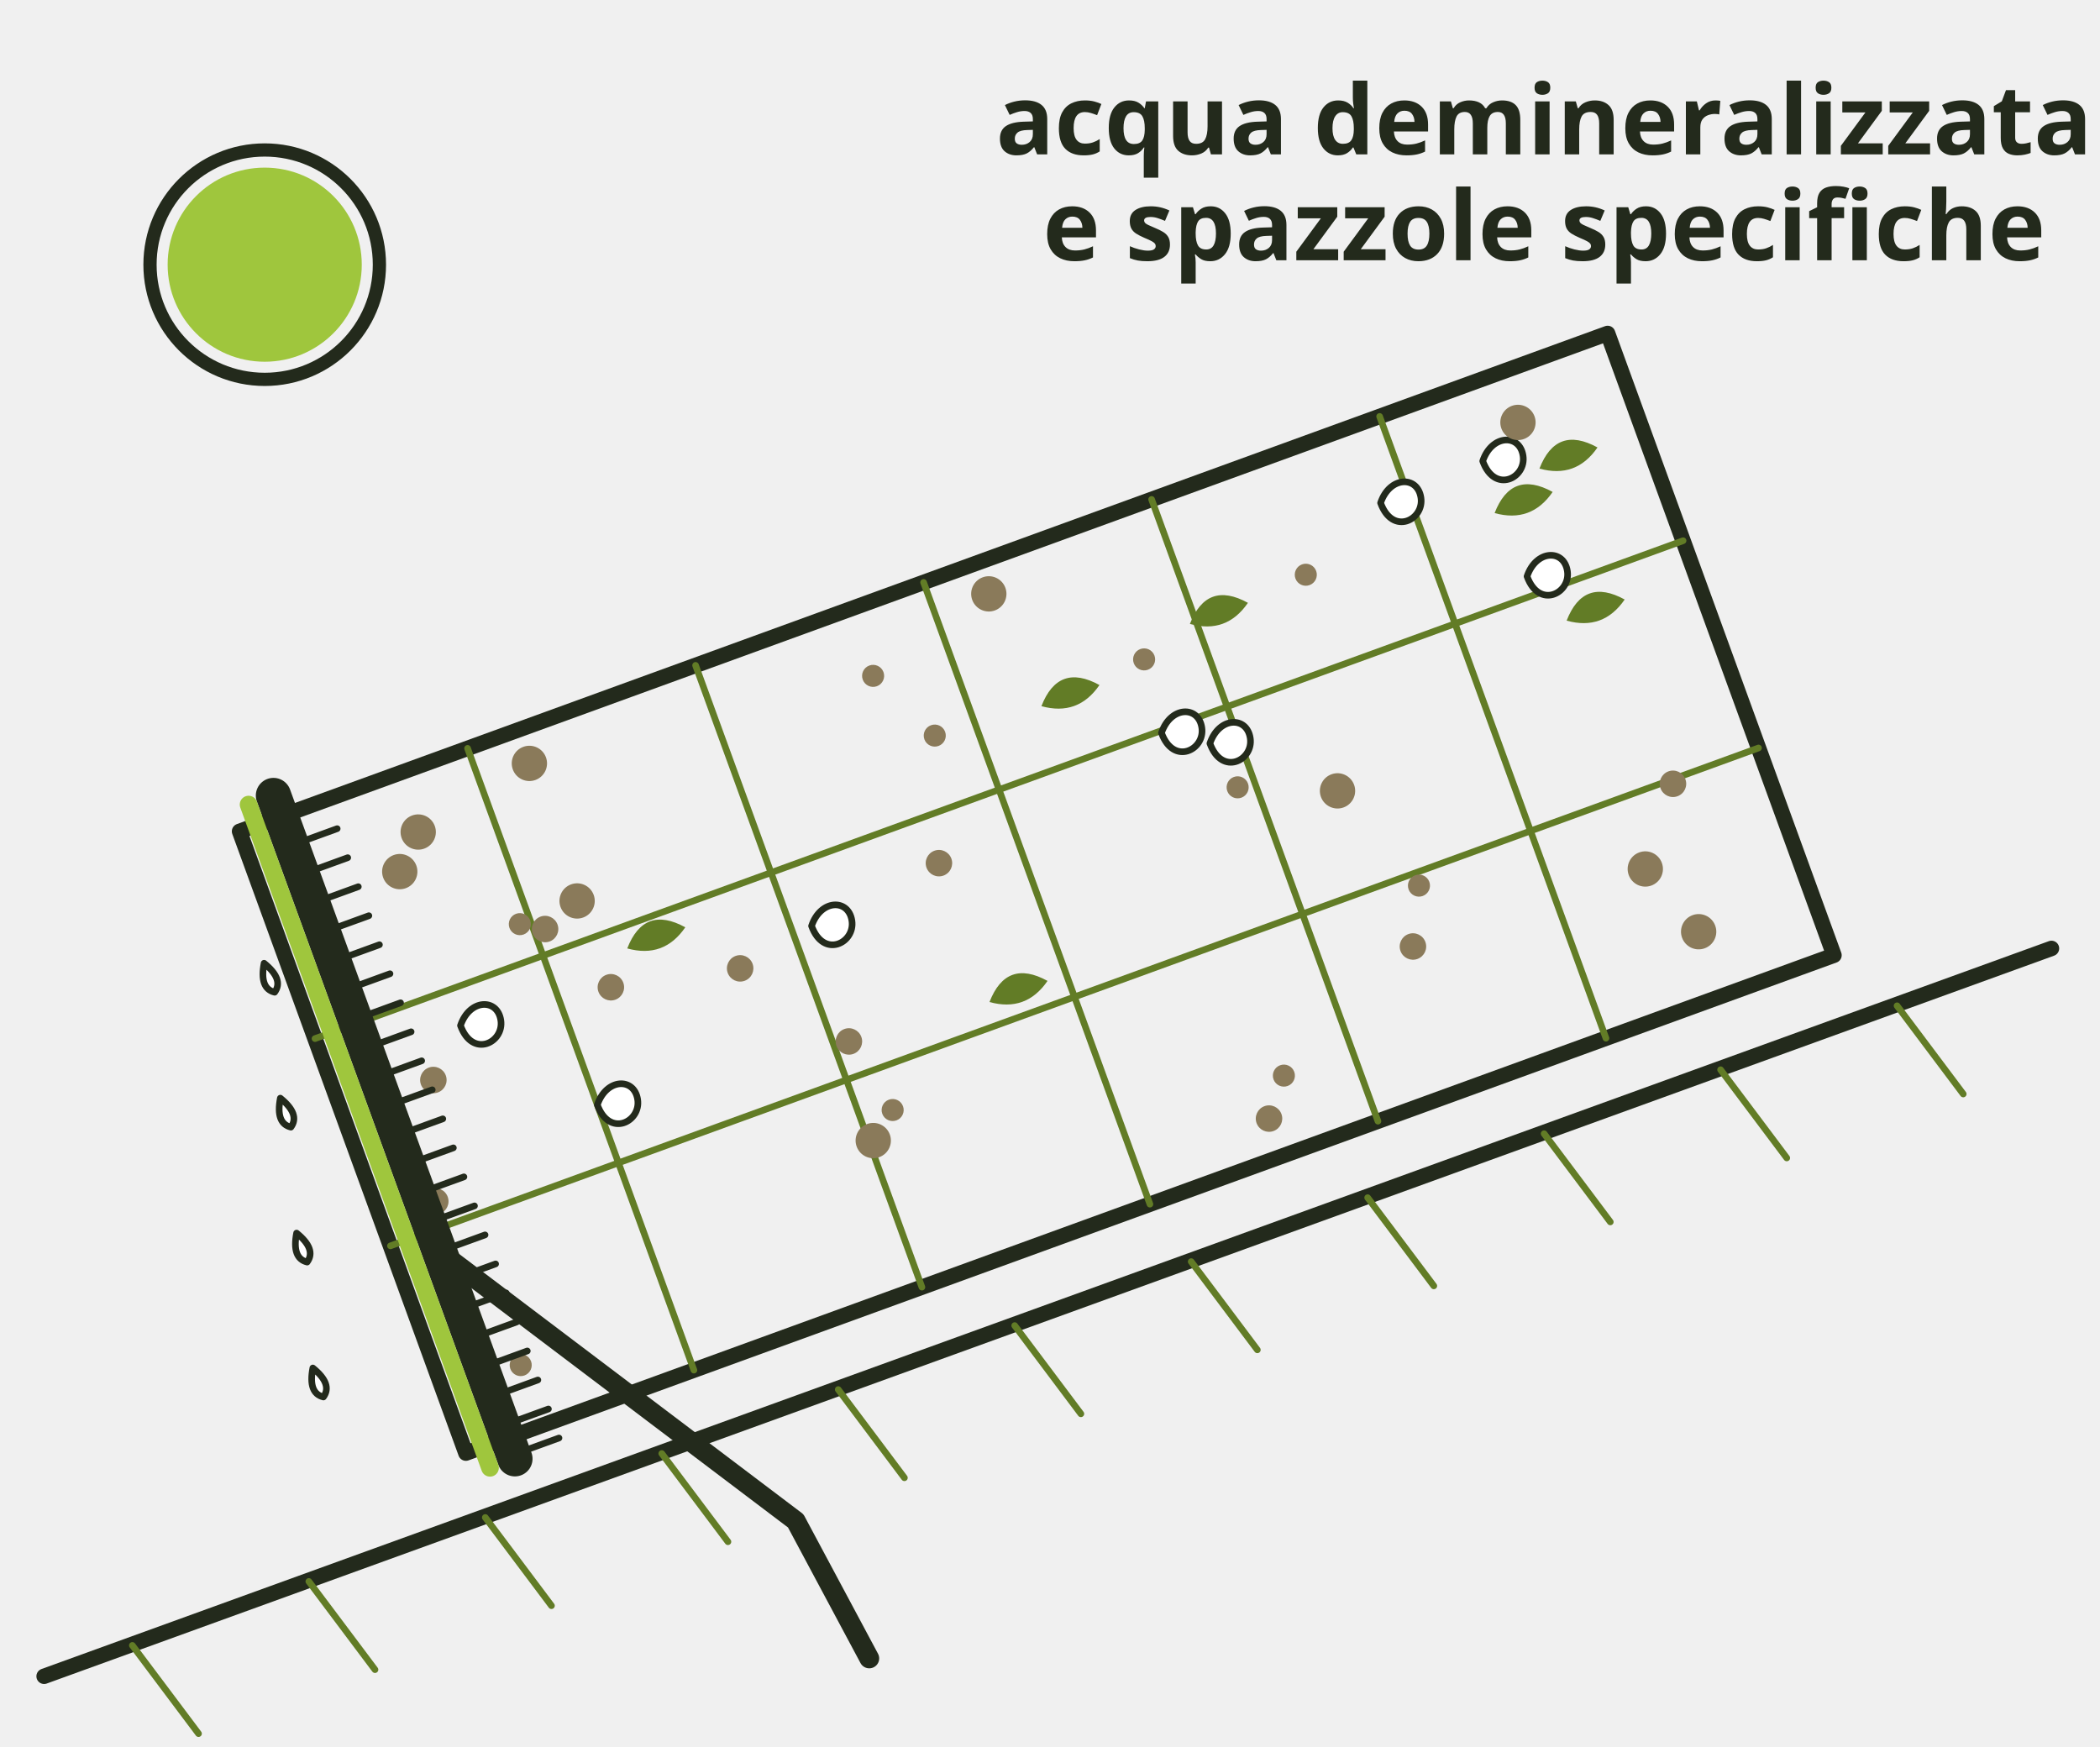
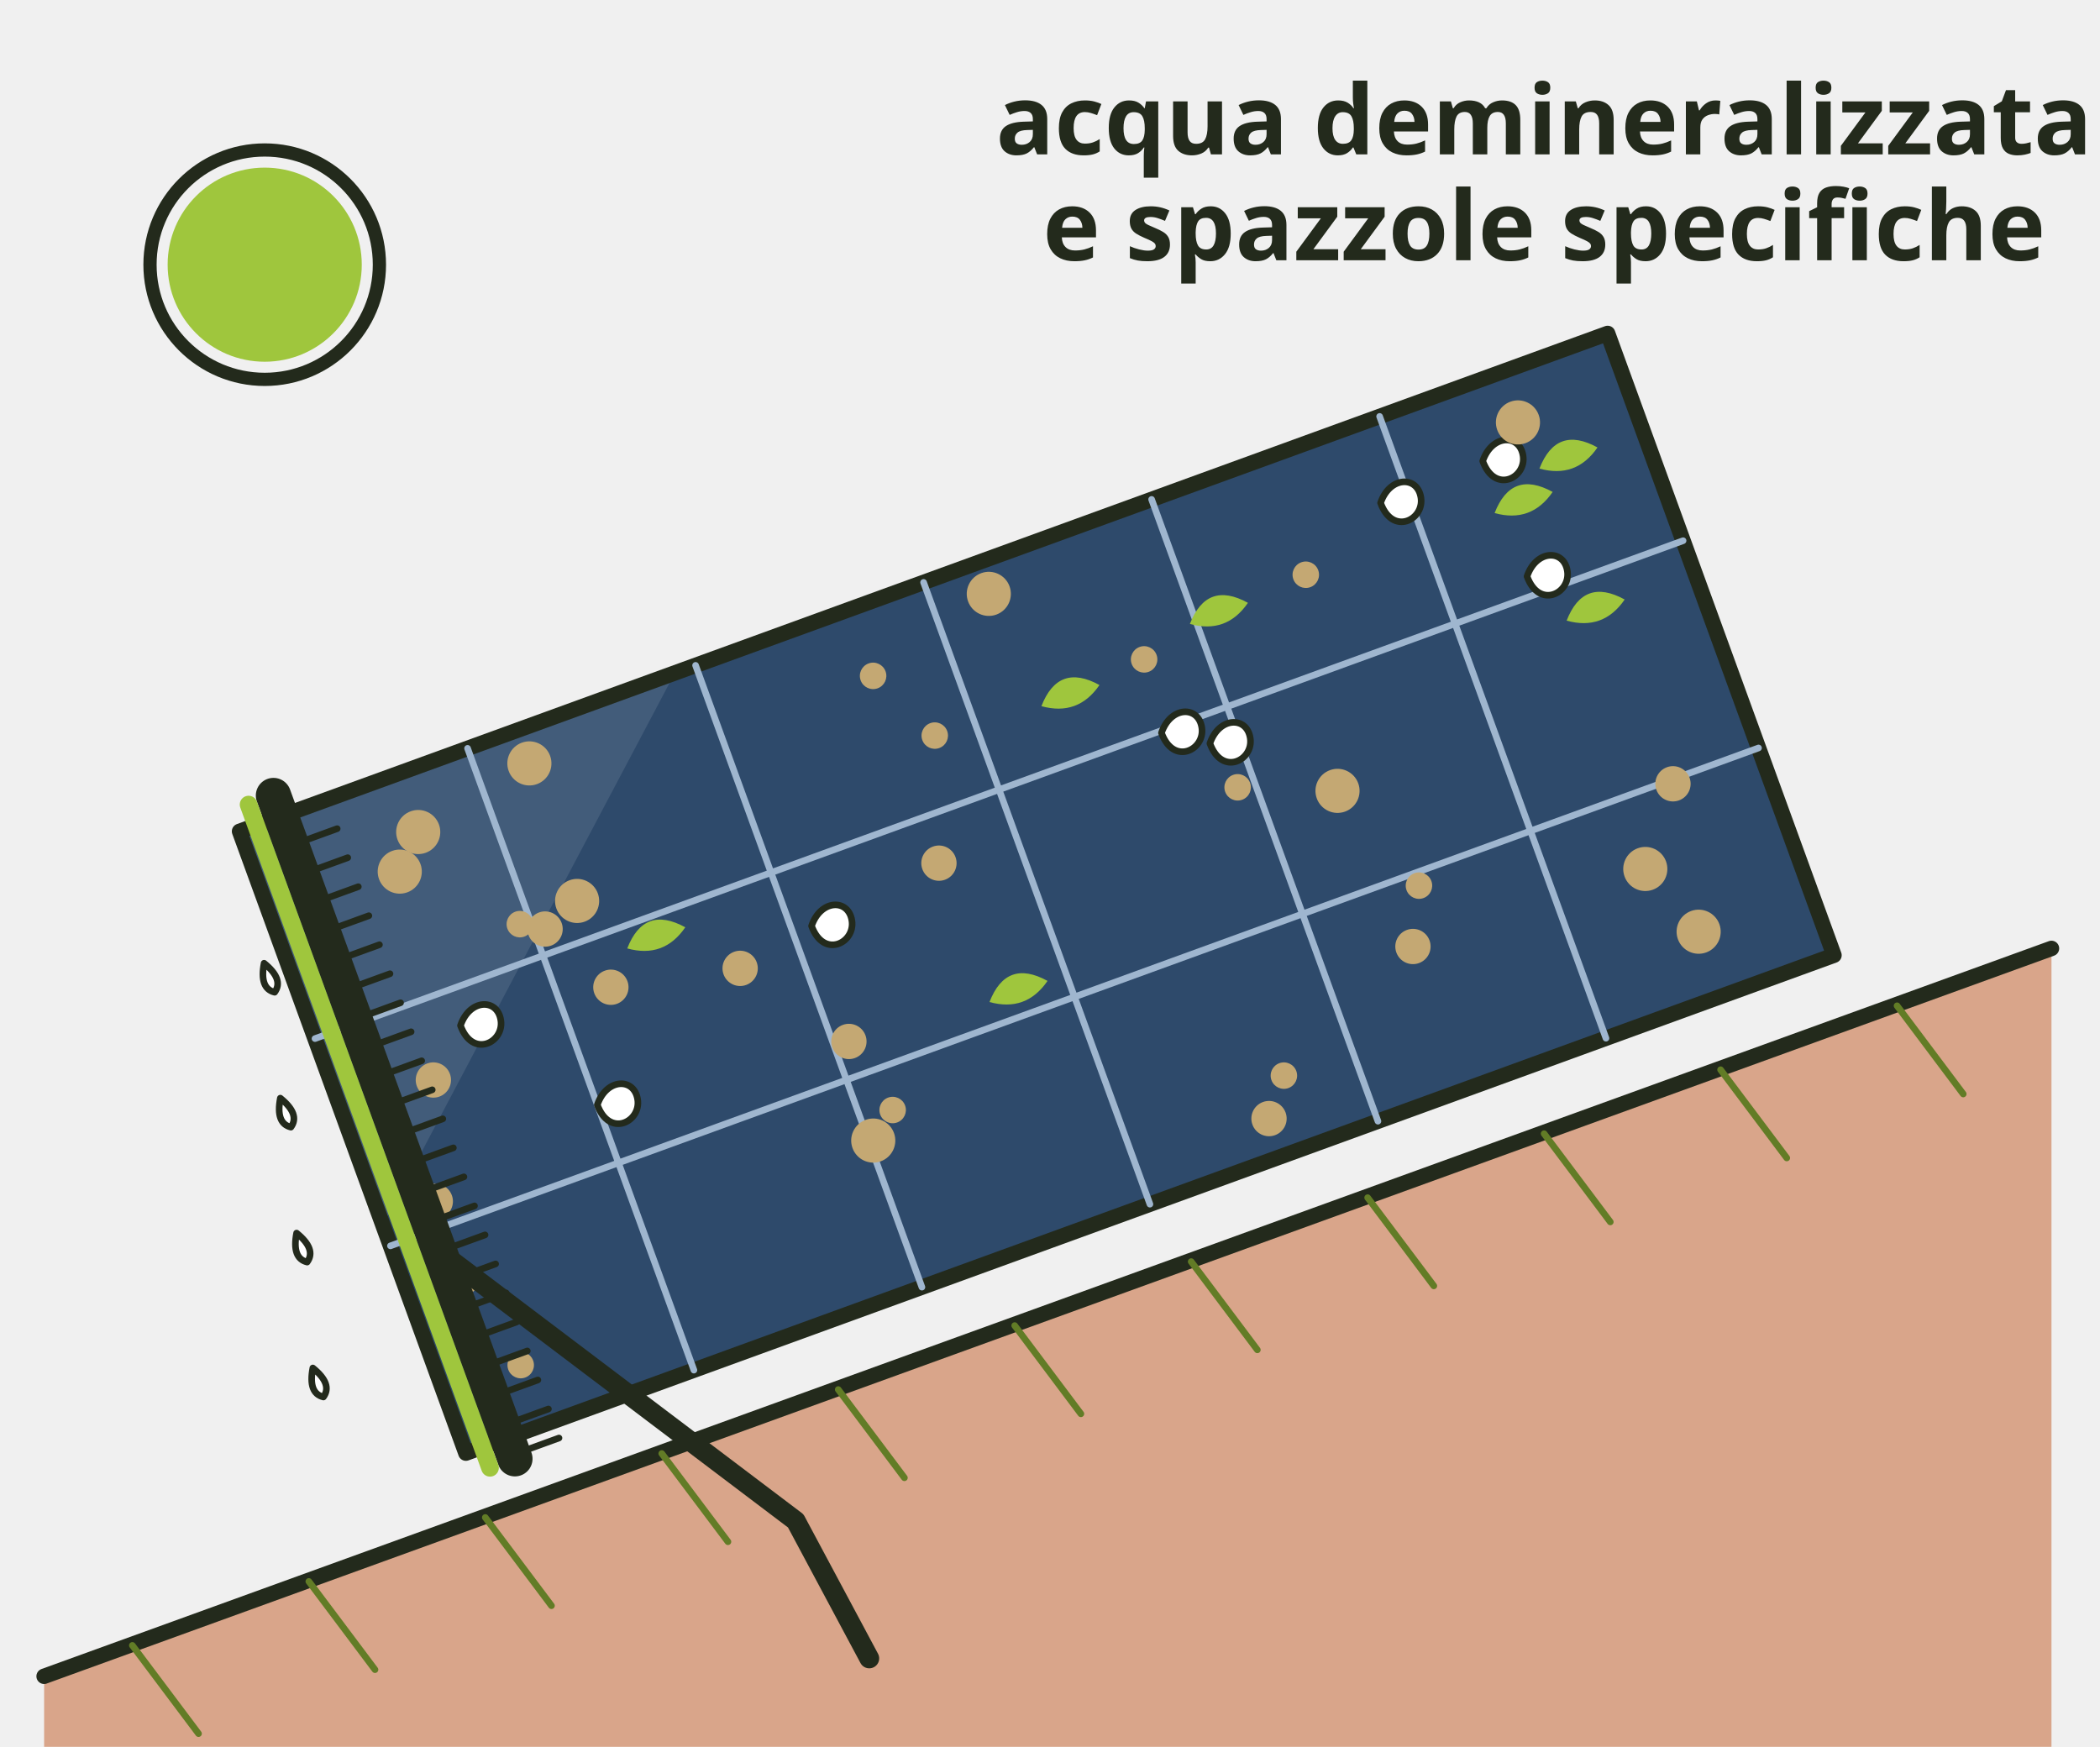
<svg xmlns="http://www.w3.org/2000/svg" viewBox="0 0 952 792" font-family="Barlow Condensed" font-weight="800" stroke-linecap="round" stroke-linejoin="round">
  <path class="d" data-t="0" data-v="0.5" d="M172 120 a52 52 0 1 0 -104 0 a52 52 0 1 0 104 0" fill="none" stroke="#232a1c" stroke-width="6" />
  <g class="f" data-t="0.3">
    <circle cx="120" cy="120" r="44" fill="#9fc63d" />
+   </g>
+   <g class="f" data-t="0.4">
+     <polygon points="20,760 930,430 930,792 20,792" fill="#d9a58a" />
  </g>
  <path class="d" data-t="0.1" data-v="0.7" d="M20 760 L930 430" fill="none" stroke="#232a1c" stroke-width="7" />
  <g class="f" data-t="0.5">
    <path d="M60 746 l30 40" stroke="#627c26" stroke-width="3" />
    <path d="M140 717 l30 40" stroke="#627c26" stroke-width="3" />
    <path d="M220 688 l30 40" stroke="#627c26" stroke-width="3" />
    <path d="M300 659 l30 40" stroke="#627c26" stroke-width="3" />
    <path d="M380 630 l30 40" stroke="#627c26" stroke-width="3" />
    <path d="M460 601 l30 40" stroke="#627c26" stroke-width="3" />
    <path d="M540 572 l30 40" stroke="#627c26" stroke-width="3" />
    <path d="M620 543 l30 40" stroke="#627c26" stroke-width="3" />
    <path d="M700 514 l30 40" stroke="#627c26" stroke-width="3" />
    <path d="M780 485 l30 40" stroke="#627c26" stroke-width="3" />
    <path d="M860 456 l30 40" stroke="#627c26" stroke-width="3" />
  </g>
  <g transform="translate(470 405) rotate(-20)">
+     <g class="f" data-t="0.5">
+       <rect x="-330" y="-150" width="660" height="300" fill="#2e4a6b" />
+       <path d="M-330 -150 L-120 -150 L-330 40 Z" fill="#ffffff" opacity=".10" />
+     </g>
    <path class="d" data-t="0.2" data-v="0.7" d="M-330 -150 H330 V150 H-330 Z" fill="none" stroke="#232a1c" stroke-width="7" />
-     <path class="d" data-t="0.6000000000000001" data-v="0.8" d="M-220 -150 V150 M-110 -150 V150 M0 -150 V150 M110 -150 V150 M220 -150 V150 M-330 -50 H330 M-330 50 H330" fill="none" stroke="#627c26" stroke-width="3" />
+     <path class="d" data-t="0.6000000000000001" data-v="0.8" d="M-220 -150 V150 M-110 -150 V150 M0 -150 V150 M110 -150 V150 M220 -150 V150 M-330 -50 H330 M-330 50 H330" fill="none" stroke="#9fb6cf" stroke-width="3" />
    <g class="via" data-t="3.47">
-       <circle cx="164" cy="56" r="5" fill="#8a7a5a" />
+       <circle cx="164" cy="56" r="6" fill="#c4a873" />
    </g>
    <g class="via" data-t="2.11">
-       <path d="M-183 -40 q14 -16 28 0 q-14 10 -28 0 Z" fill="#627c26" />
+       <path d="M-183 -40 q14 -16 28 0 q-14 10 -28 0 Z" fill="#9fc63d" />
    </g>
    <g class="via" data-t="1.21">
-       <circle cx="-304" cy="38" r="6" fill="#8a7a5a" />
+       <circle cx="-304" cy="38" r="8" fill="#c4a873" />
    </g>
    <g class="via" data-t="3.47">
-       <circle cx="164" cy="-94" r="5" fill="#8a7a5a" />
+       <circle cx="164" cy="-94" r="6" fill="#c4a873" />
    </g>
    <g class="via" data-t="3.95">
      <path d="M257 -115 c8 -10 20 -6 18 4 c-2 10 -18 12 -18 -4 Z" fill="#fff" stroke="#232a1c" stroke-width="3" />
    </g>
    <g class="via" data-t="3.1">
      <path d="M78 -49 c8 -10 20 -6 18 4 c-2 10 -18 12 -18 -4 Z" fill="#fff" stroke="#232a1c" stroke-width="3" />
    </g>
    <g class="via" data-t="3.41">
-       <circle cx="152" cy="81" r="6" fill="#8a7a5a" />
+       <circle cx="152" cy="81" r="8" fill="#c4a873" />
    </g>
    <g class="via" data-t="2.25">
-       <circle cx="-138" cy="-14" r="6" fill="#8a7a5a" />
+       <circle cx="-138" cy="-14" r="8" fill="#c4a873" />
    </g>
    <g class="via" data-t="1.98">
-       <circle cx="-197" cy="-68" r="8" fill="#8a7a5a" />
+       <circle cx="-197" cy="-68" r="10" fill="#c4a873" />
    </g>
    <g class="via" data-t="4.25">
-       <path d="M280 -103 q14 -16 28 0 q-14 10 -28 0 Z" fill="#627c26" />
+       <path d="M280 -103 q14 -16 28 0 q-14 10 -28 0 Z" fill="#9fc63d" />
    </g>
    <g class="via" data-t="3.12">
-       <circle cx="82" cy="-83" r="5" fill="#8a7a5a" />
+       <circle cx="82" cy="-83" r="6" fill="#c4a873" />
    </g>
    <g class="via" data-t="2.4">
      <path d="M-101 -21 c8 -10 20 -6 18 4 c-2 10 -18 12 -18 -4 Z" fill="#fff" stroke="#232a1c" stroke-width="3" />
    </g>
    <g class="via" data-t="3.28">
-       <path d="M107 -91 q14 -16 28 0 q-14 10 -28 0 Z" fill="#627c26" />
+       <path d="M107 -91 q14 -16 28 0 q-14 10 -28 0 Z" fill="#9fc63d" />
    </g>
    <g class="via" data-t="2.66">
-       <circle cx="-37" cy="-28" r="6" fill="#8a7a5a" />
+       <circle cx="-37" cy="-28" r="8" fill="#c4a873" />
    </g>
    <g class="via" data-t="2.71">
-       <path d="M-37 39 q14 -16 28 0 q-14 10 -28 0 Z" fill="#627c26" />
+       <path d="M-37 39 q14 -16 28 0 q-14 10 -28 0 Z" fill="#9fc63d" />
    </g>
    <g class="via" data-t="1.59">
      <path d="M-266 -33 c8 -10 20 -6 18 4 c-2 10 -18 12 -18 -4 Z" fill="#fff" stroke="#232a1c" stroke-width="3" />
    </g>
    <g class="via" data-t="1.19">
-       <circle cx="-305" cy="75" r="6" fill="#8a7a5a" />
+       <circle cx="-305" cy="75" r="8" fill="#c4a873" />
    </g>
    <g class="via" data-t="3.1">
-       <circle cx="77" cy="116" r="5" fill="#8a7a5a" />
+       <circle cx="77" cy="116" r="6" fill="#c4a873" />
    </g>
    <g class="via" data-t="1.43">
-       <circle cx="-286" cy="-14" r="6" fill="#8a7a5a" />
+       <circle cx="-286" cy="-14" r="8" fill="#c4a873" />
    </g>
    <g class="via" data-t="1.99">
-       <circle cx="-196" cy="-134" r="8" fill="#8a7a5a" />
+       <circle cx="-196" cy="-134" r="10" fill="#c4a873" />
    </g>
    <g class="via" data-t="4.14">
-       <path d="M268 -34 q14 -16 28 0 q-14 10 -28 0 Z" fill="#627c26" />
+       <path d="M268 -34 q14 -16 28 0 q-14 10 -28 0 Z" fill="#9fc63d" />
    </g>
    <g class="via" data-t="2.39">
-       <circle cx="-103" cy="34" r="6" fill="#8a7a5a" />
+       <circle cx="-103" cy="34" r="8" fill="#c4a873" />
    </g>
    <g class="via" data-t="1.84">
-       <circle cx="-225" cy="-67" r="5" fill="#8a7a5a" />
+       <circle cx="-225" cy="-67" r="6" fill="#c4a873" />
    </g>
    <g class="via" data-t="1.36">
-       <circle cx="-293" cy="121" r="5" fill="#8a7a5a" />
+       <circle cx="-293" cy="121" r="6" fill="#c4a873" />
    </g>
    <g class="via" data-t="4.09">
-       <circle cx="276" cy="119" r="8" fill="#8a7a5a" />
+       <circle cx="276" cy="119" r="10" fill="#c4a873" />
    </g>
    <g class="via" data-t="2.37">
-       <circle cx="-108" cy="80" r="8" fill="#8a7a5a" />
+       <circle cx="-108" cy="80" r="10" fill="#c4a873" />
    </g>
    <g class="via" data-t="3.18">
      <path d="M97 -37 c8 -10 20 -6 18 4 c-2 10 -18 12 -18 -4 Z" fill="#fff" stroke="#232a1c" stroke-width="3" />
    </g>
    <g class="via" data-t="1.89">
-       <circle cx="-215" cy="-61" r="6" fill="#8a7a5a" />
+       <circle cx="-215" cy="-61" r="8" fill="#c4a873" />
    </g>
    <g class="via" data-t="1.57">
-       <circle cx="-268" cy="-108" r="8" fill="#8a7a5a" />
+       <circle cx="-268" cy="-108" r="10" fill="#c4a873" />
    </g>
    <g class="via" data-t="3.96">
      <path d="M258 -59 c8 -10 20 -6 18 4 c-2 10 -18 12 -18 -4 Z" fill="#fff" stroke="#232a1c" stroke-width="3" />
    </g>
    <g class="via" data-t="2.66">
-       <circle cx="-36" cy="-118" r="5" fill="#8a7a5a" />
+       <circle cx="-36" cy="-118" r="6" fill="#c4a873" />
    </g>
    <g class="via" data-t="3.2">
-       <circle cx="102" cy="-14" r="5" fill="#8a7a5a" />
+       <circle cx="102" cy="-14" r="6" fill="#c4a873" />
    </g>
    <g class="via" data-t="3.67">
      <path d="M207 -113 c8 -10 20 -6 18 4 c-2 10 -18 12 -18 -4 Z" fill="#fff" stroke="#232a1c" stroke-width="3" />
    </g>
    <g class="via" data-t="3.05">
-       <circle cx="64" cy="132" r="6" fill="#8a7a5a" />
+       <circle cx="64" cy="132" r="8" fill="#c4a873" />
    </g>
    <g class="via" data-t="4.03">
-       <path d="M254 -91 q14 -16 28 0 q-14 10 -28 0 Z" fill="#627c26" />
+       <path d="M254 -91 q14 -16 28 0 q-14 10 -28 0 Z" fill="#9fc63d" />
    </g>
    <g class="via" data-t="2.97">
-       <path d="M31 -79 q14 -16 28 0 q-14 10 -28 0 Z" fill="#627c26" />
+       <path d="M31 -79 q14 -16 28 0 q-14 10 -28 0 Z" fill="#9fc63d" />
    </g>
    <g class="via" data-t="4.19">
-       <circle cx="288" cy="52" r="6" fill="#8a7a5a" />
+       <circle cx="288" cy="52" r="8" fill="#c4a873" />
    </g>
    <g class="via" data-t="2.43">
-       <circle cx="-95" cy="70" r="5" fill="#8a7a5a" />
+       <circle cx="-95" cy="70" r="6" fill="#c4a873" />
    </g>
    <g class="via" data-t="4.1">
-       <circle cx="278" cy="-126" r="8" fill="#8a7a5a" />
+       <circle cx="278" cy="-126" r="10" fill="#c4a873" />
    </g>
    <g class="via" data-t="2.9">
-       <circle cx="26" cy="-135" r="8" fill="#8a7a5a" />
+       <circle cx="26" cy="-135" r="10" fill="#c4a873" />
    </g>
    <g class="via" data-t="1.99">
-       <circle cx="-196" cy="-26" r="6" fill="#8a7a5a" />
+       <circle cx="-196" cy="-26" r="8" fill="#c4a873" />
    </g>
    <g class="via" data-t="3.38">
-       <circle cx="144" cy="3" r="8" fill="#8a7a5a" />
+       <circle cx="144" cy="3" r="10" fill="#c4a873" />
    </g>
    <g class="via" data-t="1.86">
      <path d="M-220 22 c8 -10 20 -6 18 4 c-2 10 -18 12 -18 -4 Z" fill="#fff" stroke="#232a1c" stroke-width="3" />
    </g>
    <g class="via" data-t="2.73">
-       <circle cx="-19" cy="-83" r="5" fill="#8a7a5a" />
+       <circle cx="-19" cy="-83" r="6" fill="#c4a873" />
    </g>
    <g class="via" data-t="1.67">
-       <circle cx="-254" cy="-122" r="8" fill="#8a7a5a" />
+       <circle cx="-254" cy="-122" r="10" fill="#c4a873" />
    </g>
    <g class="via" data-t="3.99">
-       <circle cx="263" cy="84" r="8" fill="#8a7a5a" />
+       <circle cx="263" cy="84" r="10" fill="#c4a873" />
    </g>
    <g class="f" data-t="0.6">
      <g class="muovi" data-t="1.0" data-t1="4.6" data-dx="620">
        <g transform="translate(-310 0)">
          <path d="M0 -160 V160" stroke="#232a1c" stroke-width="16" />
          <path d="M-12 -160 V160" stroke="#9fc63d" stroke-width="8" />
          <path d="M8 -150 l14 0" stroke="#232a1c" stroke-width="3" />
          <path d="M8 -136 l14 0" stroke="#232a1c" stroke-width="3" />
          <path d="M8 -122 l14 0" stroke="#232a1c" stroke-width="3" />
          <path d="M8 -108 l14 0" stroke="#232a1c" stroke-width="3" />
          <path d="M8 -94 l14 0" stroke="#232a1c" stroke-width="3" />
          <path d="M8 -80 l14 0" stroke="#232a1c" stroke-width="3" />
          <path d="M8 -66 l14 0" stroke="#232a1c" stroke-width="3" />
          <path d="M8 -52 l14 0" stroke="#232a1c" stroke-width="3" />
          <path d="M8 -38 l14 0" stroke="#232a1c" stroke-width="3" />
          <path d="M8 -24 l14 0" stroke="#232a1c" stroke-width="3" />
          <path d="M8 -10 l14 0" stroke="#232a1c" stroke-width="3" />
          <path d="M8 4 l14 0" stroke="#232a1c" stroke-width="3" />
          <path d="M8 18 l14 0" stroke="#232a1c" stroke-width="3" />
          <path d="M8 32 l14 0" stroke="#232a1c" stroke-width="3" />
          <path d="M8 46 l14 0" stroke="#232a1c" stroke-width="3" />
          <path d="M8 60 l14 0" stroke="#232a1c" stroke-width="3" />
          <path d="M8 74 l14 0" stroke="#232a1c" stroke-width="3" />
          <path d="M8 88 l14 0" stroke="#232a1c" stroke-width="3" />
          <path d="M8 102 l14 0" stroke="#232a1c" stroke-width="3" />
          <path d="M8 116 l14 0" stroke="#232a1c" stroke-width="3" />
          <path d="M8 130 l14 0" stroke="#232a1c" stroke-width="3" />
          <path d="M8 144 l14 0" stroke="#232a1c" stroke-width="3" />
          <path d="M8 158 l14 0" stroke="#232a1c" stroke-width="3" />
          <path d="M0 60 L110 230 L120 300" stroke="#232a1c" stroke-width="9" fill="none" />
          <path d="M-30 -90 q-6 10 0 14 q6 -4 0 -14 Z" fill="#fff" stroke="#232a1c" stroke-width="3" />
          <path d="M-44 -30 q-6 10 0 14 q6 -4 0 -14 Z" fill="#fff" stroke="#232a1c" stroke-width="3" />
          <path d="M-58 30 q-6 10 0 14 q6 -4 0 -14 Z" fill="#fff" stroke="#232a1c" stroke-width="3" />
          <path d="M-72 90 q-6 10 0 14 q6 -4 0 -14 Z" fill="#fff" stroke="#232a1c" stroke-width="3" />
        </g>
      </g>
    </g>
  </g>
  <g class="f" data-t="0.8">
    <text x="700" y="70" font-size="44" fill="#232a1c" text-anchor="middle">acqua demineralizzata</text>
  </g>
  <g class="f" data-t="0.8">
    <text x="700" y="118" font-size="44" fill="#232a1c" text-anchor="middle">e spazzole specifiche</text>
  </g>
</svg>
